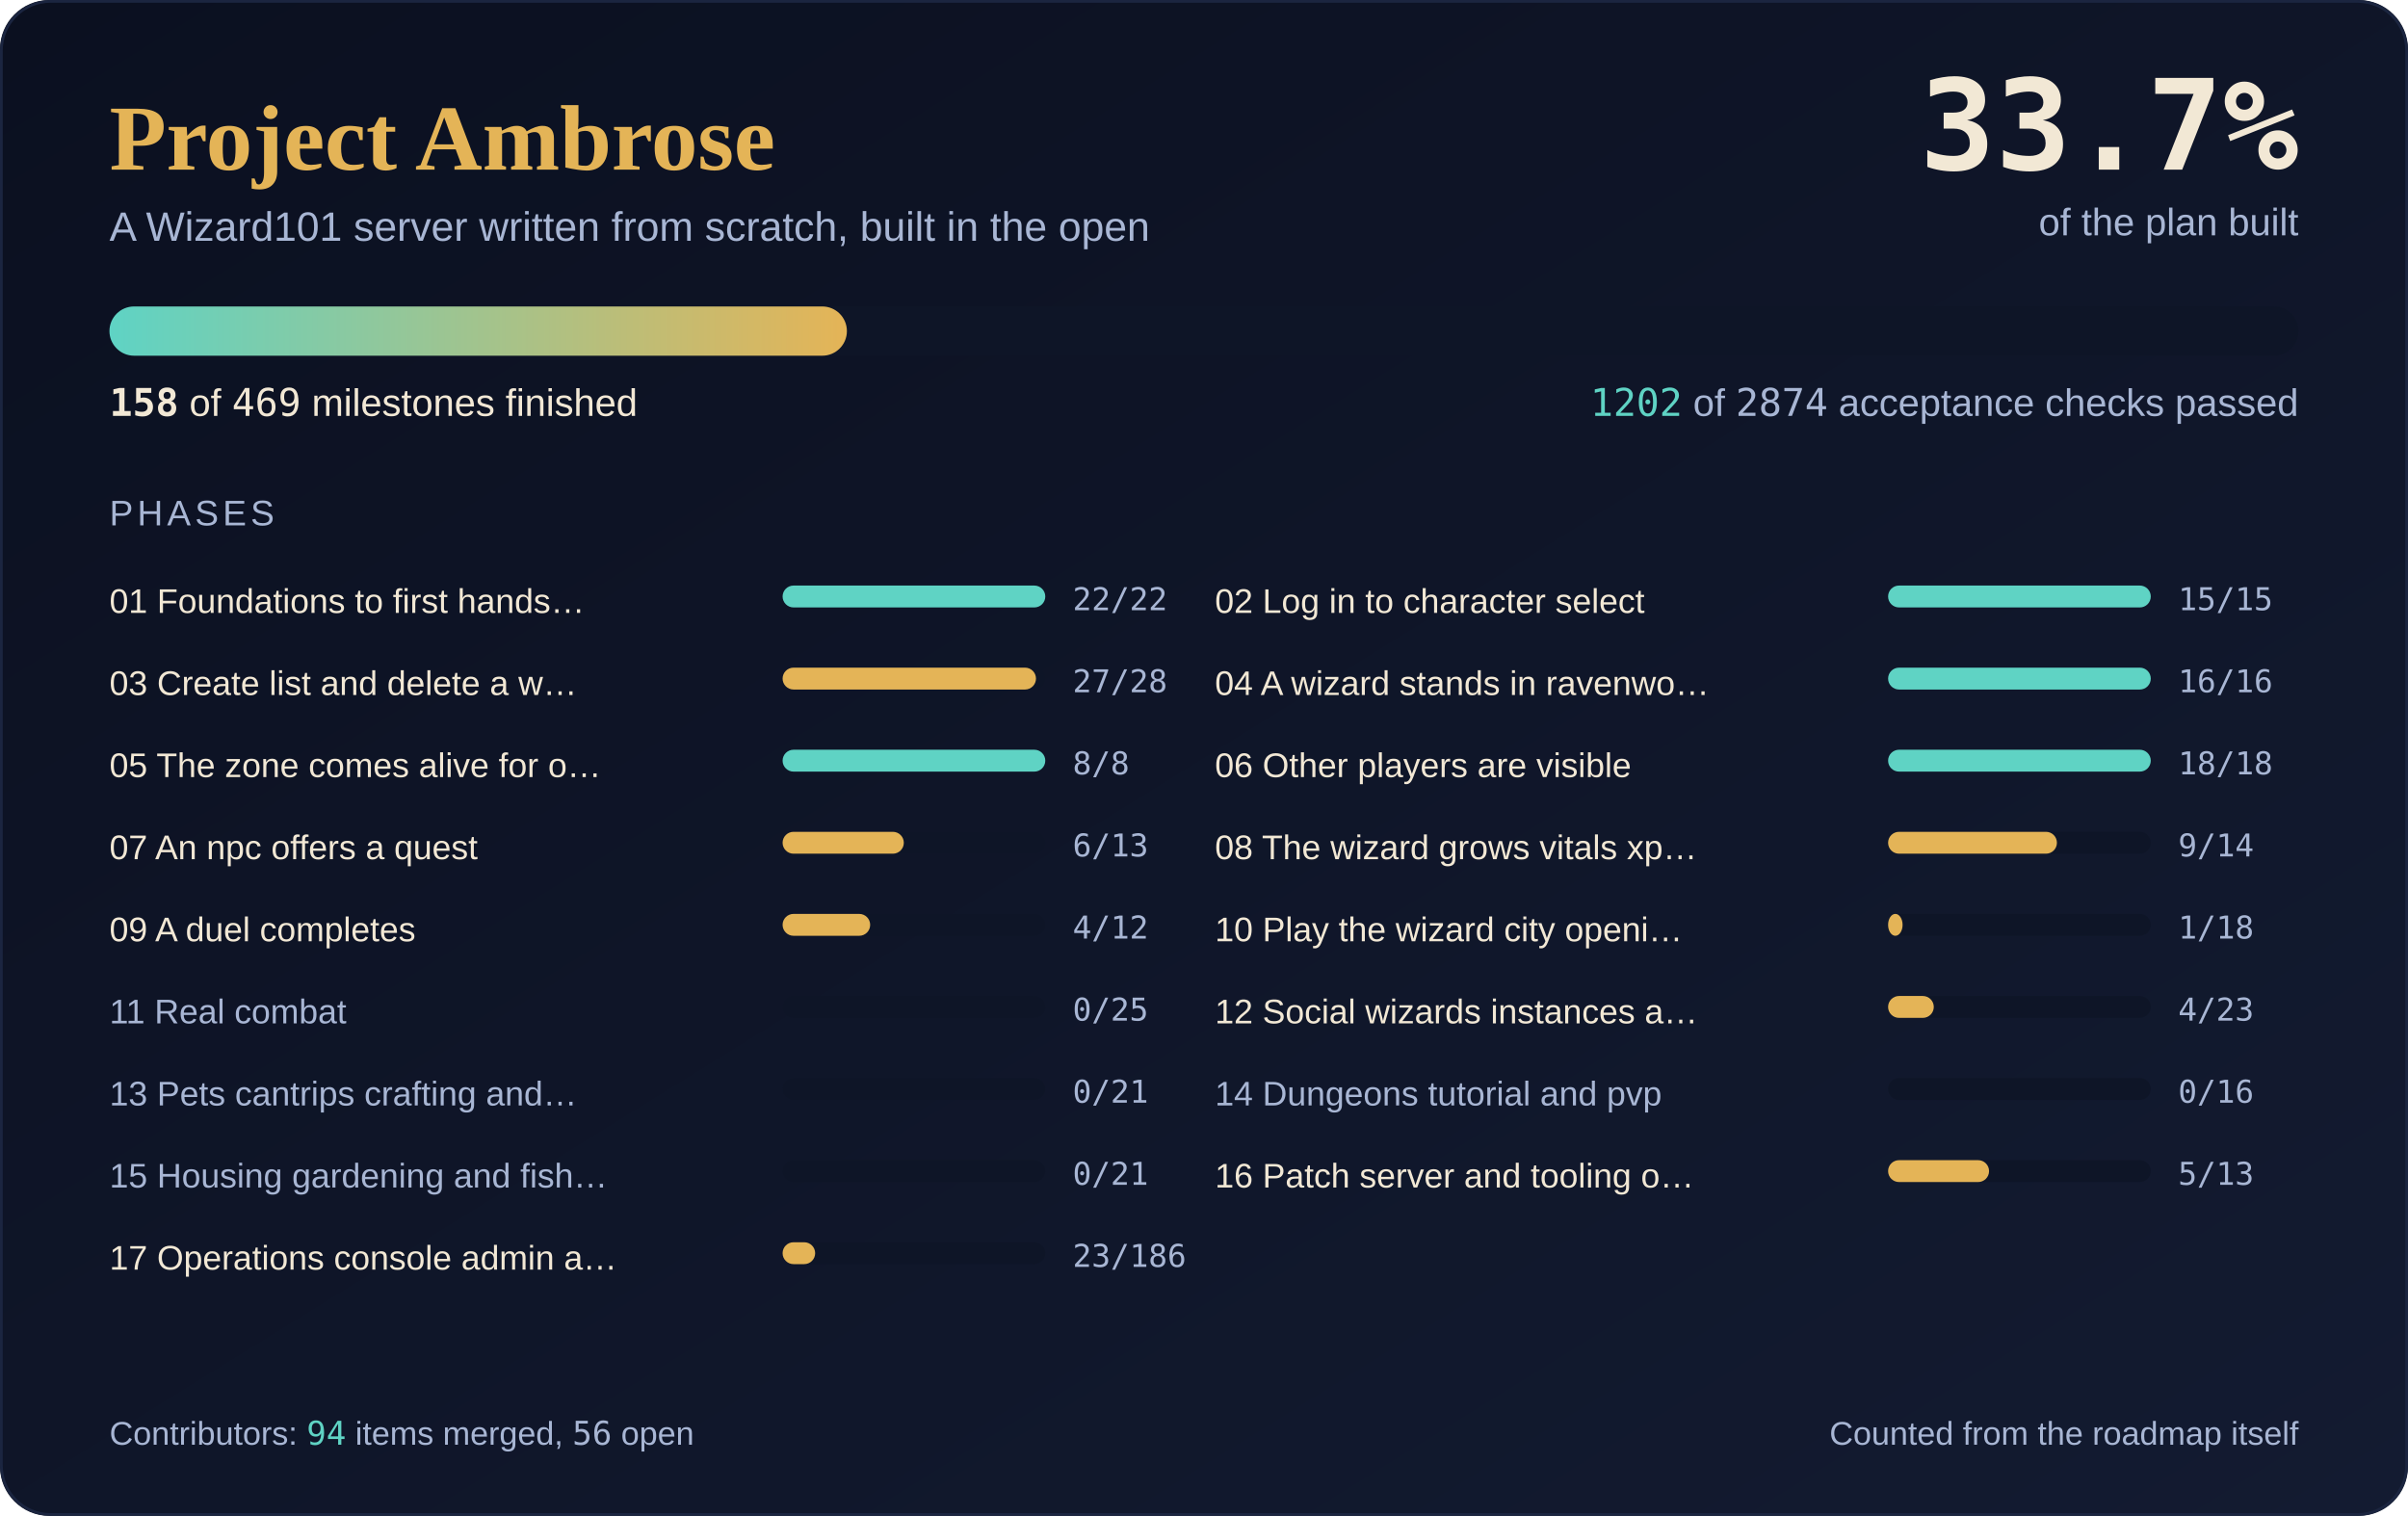
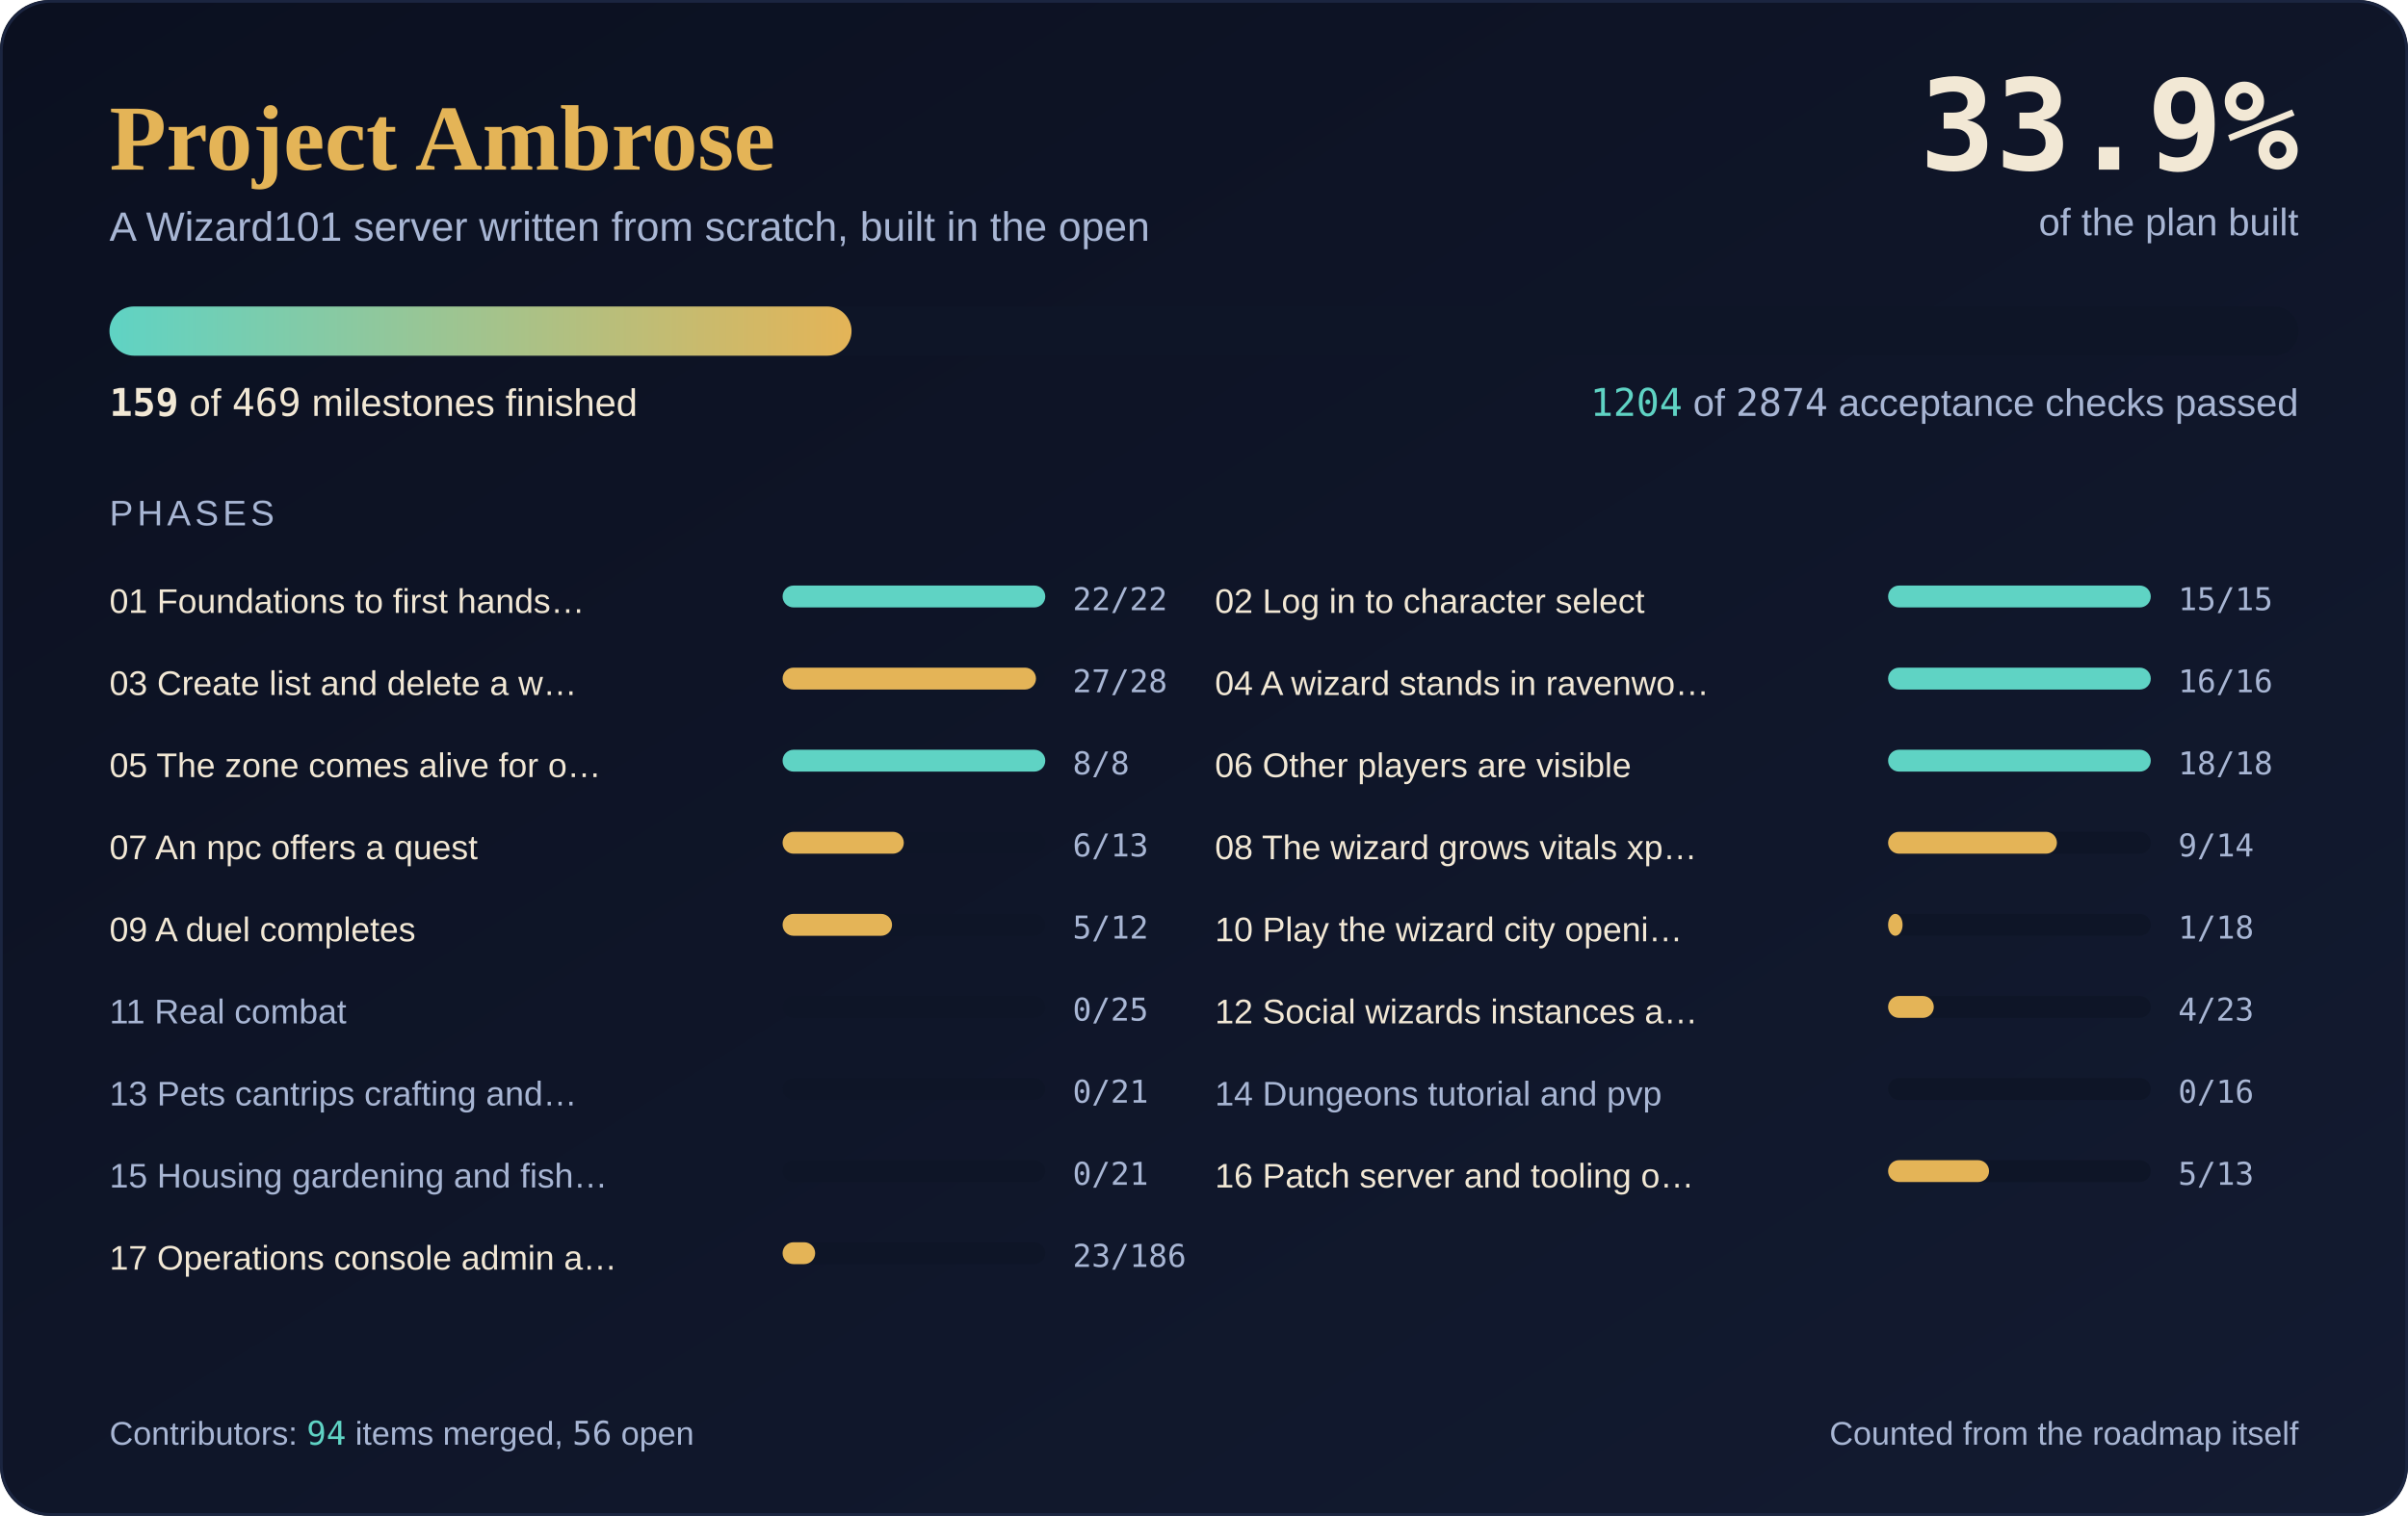
- <svg xmlns="http://www.w3.org/2000/svg" width="880" height="554" viewBox="0 0 880 554" role="img" aria-label="Project Ambrose progress: 158 of 469 milestones complete, 33.7 percent">
+ <svg xmlns="http://www.w3.org/2000/svg" width="880" height="554" viewBox="0 0 880 554" role="img" aria-label="Project Ambrose progress: 159 of 469 milestones complete, 33.9 percent">
  <defs>
    <linearGradient id="sky" x1="0" y1="0" x2="1" y2="1">
      <stop offset="0" stop-color="#0B1020" />
      <stop offset="1" stop-color="#131B31" />
    </linearGradient>
    <linearGradient id="fill" x1="0" y1="0" x2="1" y2="0">
      <stop offset="0" stop-color="#5FD3C4" />
      <stop offset="1" stop-color="#E4B457" />
    </linearGradient>
  </defs>
  <rect width="880" height="554" rx="18" fill="url(#sky)" />
  <rect x="0.5" y="0.5" width="879" height="553" rx="18" fill="none" stroke="#1B2540" />
  <text x="40" y="62" font-family="'Cormorant Garamond', Georgia, 'Times New Roman', serif" font-size="34" font-weight="600" fill="#E4B457">Project Ambrose</text>
  <text x="40" y="88" font-family="Karla, 'Segoe UI', 'Helvetica Neue', Arial, sans-serif" font-size="15" fill="#A8B6D4">A Wizard101 server written from scratch, built in the open</text>
-   <text x="840" y="62" text-anchor="end" font-family="'JetBrains Mono', Consolas, 'DejaVu Sans Mono', monospace" font-size="46" font-weight="700" fill="#F2E8D5">33.7%</text>
+   <text x="840" y="62" text-anchor="end" font-family="'JetBrains Mono', Consolas, 'DejaVu Sans Mono', monospace" font-size="46" font-weight="700" fill="#F2E8D5">33.9%</text>
  <text x="840" y="86" text-anchor="end" font-family="Karla, 'Segoe UI', 'Helvetica Neue', Arial, sans-serif" font-size="14" fill="#A8B6D4">of the plan built</text>
  <rect x="40" y="112" width="800" height="18" rx="9.0" fill="#0E1527" />
-   <rect x="40" y="112" width="269.5" height="18" rx="9.0" fill="url(#fill)" />
+   <rect x="40" y="112" width="271.2" height="18" rx="9.0" fill="url(#fill)" />
  <text x="40" y="152" font-family="Karla, 'Segoe UI', 'Helvetica Neue', Arial, sans-serif" font-size="14" fill="#F2E8D5">
-     <tspan font-family="'JetBrains Mono', Consolas, 'DejaVu Sans Mono', monospace" font-weight="700">158</tspan> of <tspan font-family="'JetBrains Mono', Consolas, 'DejaVu Sans Mono', monospace">469</tspan> milestones finished</text>
+     <tspan font-family="'JetBrains Mono', Consolas, 'DejaVu Sans Mono', monospace" font-weight="700">159</tspan> of <tspan font-family="'JetBrains Mono', Consolas, 'DejaVu Sans Mono', monospace">469</tspan> milestones finished</text>
  <text x="840" y="152" text-anchor="end" font-family="Karla, 'Segoe UI', 'Helvetica Neue', Arial, sans-serif" font-size="14" fill="#A8B6D4">
-     <tspan font-family="'JetBrains Mono', Consolas, 'DejaVu Sans Mono', monospace" fill="#5FD3C4">1202</tspan> of <tspan font-family="'JetBrains Mono', Consolas, 'DejaVu Sans Mono', monospace">2874</tspan> acceptance checks passed</text>
+     <tspan font-family="'JetBrains Mono', Consolas, 'DejaVu Sans Mono', monospace" fill="#5FD3C4">1204</tspan> of <tspan font-family="'JetBrains Mono', Consolas, 'DejaVu Sans Mono', monospace">2874</tspan> acceptance checks passed</text>
  <text x="40" y="192" font-family="Karla, 'Segoe UI', 'Helvetica Neue', Arial, sans-serif" font-size="13" fill="#A8B6D4" letter-spacing="1.5">PHASES</text>
  <text x="40" y="224" font-family="Karla, 'Segoe UI', 'Helvetica Neue', Arial, sans-serif" font-size="12.5" fill="#F2E8D5">01 Foundations to first hands…</text>
  <rect x="286" y="214" width="96" height="8" rx="4.0" fill="#0E1527" />
  <rect x="286" y="214" width="96.0" height="8" rx="4.0" fill="#5FD3C4" />
  <text x="392" y="223" font-family="'JetBrains Mono', Consolas, 'DejaVu Sans Mono', monospace" font-size="11.5" fill="#A8B6D4">22/22</text>
  <text x="444" y="224" font-family="Karla, 'Segoe UI', 'Helvetica Neue', Arial, sans-serif" font-size="12.5" fill="#F2E8D5">02 Log in to character select</text>
  <rect x="690" y="214" width="96" height="8" rx="4.0" fill="#0E1527" />
  <rect x="690" y="214" width="96.0" height="8" rx="4.0" fill="#5FD3C4" />
  <text x="796" y="223" font-family="'JetBrains Mono', Consolas, 'DejaVu Sans Mono', monospace" font-size="11.5" fill="#A8B6D4">15/15</text>
  <text x="40" y="254" font-family="Karla, 'Segoe UI', 'Helvetica Neue', Arial, sans-serif" font-size="12.5" fill="#F2E8D5">03 Create list and delete a w…</text>
  <rect x="286" y="244" width="96" height="8" rx="4.0" fill="#0E1527" />
  <rect x="286" y="244" width="92.6" height="8" rx="4.0" fill="#E4B457" />
  <text x="392" y="253" font-family="'JetBrains Mono', Consolas, 'DejaVu Sans Mono', monospace" font-size="11.5" fill="#A8B6D4">27/28</text>
  <text x="444" y="254" font-family="Karla, 'Segoe UI', 'Helvetica Neue', Arial, sans-serif" font-size="12.5" fill="#F2E8D5">04 A wizard stands in ravenwo…</text>
  <rect x="690" y="244" width="96" height="8" rx="4.0" fill="#0E1527" />
  <rect x="690" y="244" width="96.0" height="8" rx="4.0" fill="#5FD3C4" />
  <text x="796" y="253" font-family="'JetBrains Mono', Consolas, 'DejaVu Sans Mono', monospace" font-size="11.5" fill="#A8B6D4">16/16</text>
  <text x="40" y="284" font-family="Karla, 'Segoe UI', 'Helvetica Neue', Arial, sans-serif" font-size="12.5" fill="#F2E8D5">05 The zone comes alive for o…</text>
  <rect x="286" y="274" width="96" height="8" rx="4.0" fill="#0E1527" />
  <rect x="286" y="274" width="96.0" height="8" rx="4.0" fill="#5FD3C4" />
  <text x="392" y="283" font-family="'JetBrains Mono', Consolas, 'DejaVu Sans Mono', monospace" font-size="11.5" fill="#A8B6D4">8/8</text>
  <text x="444" y="284" font-family="Karla, 'Segoe UI', 'Helvetica Neue', Arial, sans-serif" font-size="12.5" fill="#F2E8D5">06 Other players are visible</text>
  <rect x="690" y="274" width="96" height="8" rx="4.0" fill="#0E1527" />
  <rect x="690" y="274" width="96.0" height="8" rx="4.0" fill="#5FD3C4" />
  <text x="796" y="283" font-family="'JetBrains Mono', Consolas, 'DejaVu Sans Mono', monospace" font-size="11.5" fill="#A8B6D4">18/18</text>
  <text x="40" y="314" font-family="Karla, 'Segoe UI', 'Helvetica Neue', Arial, sans-serif" font-size="12.5" fill="#F2E8D5">07 An npc offers a quest</text>
  <rect x="286" y="304" width="96" height="8" rx="4.0" fill="#0E1527" />
  <rect x="286" y="304" width="44.3" height="8" rx="4.0" fill="#E4B457" />
  <text x="392" y="313" font-family="'JetBrains Mono', Consolas, 'DejaVu Sans Mono', monospace" font-size="11.5" fill="#A8B6D4">6/13</text>
  <text x="444" y="314" font-family="Karla, 'Segoe UI', 'Helvetica Neue', Arial, sans-serif" font-size="12.5" fill="#F2E8D5">08 The wizard grows vitals xp…</text>
  <rect x="690" y="304" width="96" height="8" rx="4.0" fill="#0E1527" />
  <rect x="690" y="304" width="61.7" height="8" rx="4.0" fill="#E4B457" />
  <text x="796" y="313" font-family="'JetBrains Mono', Consolas, 'DejaVu Sans Mono', monospace" font-size="11.5" fill="#A8B6D4">9/14</text>
  <text x="40" y="344" font-family="Karla, 'Segoe UI', 'Helvetica Neue', Arial, sans-serif" font-size="12.5" fill="#F2E8D5">09 A duel completes</text>
  <rect x="286" y="334" width="96" height="8" rx="4.0" fill="#0E1527" />
-   <rect x="286" y="334" width="32.0" height="8" rx="4.0" fill="#E4B457" />
-   <text x="392" y="343" font-family="'JetBrains Mono', Consolas, 'DejaVu Sans Mono', monospace" font-size="11.5" fill="#A8B6D4">4/12</text>
+   <rect x="286" y="334" width="40.0" height="8" rx="4.0" fill="#E4B457" />
+   <text x="392" y="343" font-family="'JetBrains Mono', Consolas, 'DejaVu Sans Mono', monospace" font-size="11.5" fill="#A8B6D4">5/12</text>
  <text x="444" y="344" font-family="Karla, 'Segoe UI', 'Helvetica Neue', Arial, sans-serif" font-size="12.5" fill="#F2E8D5">10 Play the wizard city openi…</text>
  <rect x="690" y="334" width="96" height="8" rx="4.0" fill="#0E1527" />
  <rect x="690" y="334" width="5.3" height="8" rx="4.0" fill="#E4B457" />
  <text x="796" y="343" font-family="'JetBrains Mono', Consolas, 'DejaVu Sans Mono', monospace" font-size="11.5" fill="#A8B6D4">1/18</text>
  <text x="40" y="374" font-family="Karla, 'Segoe UI', 'Helvetica Neue', Arial, sans-serif" font-size="12.5" fill="#A8B6D4">11 Real combat</text>
  <rect x="286" y="364" width="96" height="8" rx="4.0" fill="#0E1527" />
  <text x="392" y="373" font-family="'JetBrains Mono', Consolas, 'DejaVu Sans Mono', monospace" font-size="11.5" fill="#A8B6D4">0/25</text>
  <text x="444" y="374" font-family="Karla, 'Segoe UI', 'Helvetica Neue', Arial, sans-serif" font-size="12.5" fill="#F2E8D5">12 Social wizards instances a…</text>
  <rect x="690" y="364" width="96" height="8" rx="4.0" fill="#0E1527" />
  <rect x="690" y="364" width="16.7" height="8" rx="4.0" fill="#E4B457" />
  <text x="796" y="373" font-family="'JetBrains Mono', Consolas, 'DejaVu Sans Mono', monospace" font-size="11.5" fill="#A8B6D4">4/23</text>
  <text x="40" y="404" font-family="Karla, 'Segoe UI', 'Helvetica Neue', Arial, sans-serif" font-size="12.5" fill="#A8B6D4">13 Pets cantrips crafting and…</text>
  <rect x="286" y="394" width="96" height="8" rx="4.0" fill="#0E1527" />
  <text x="392" y="403" font-family="'JetBrains Mono', Consolas, 'DejaVu Sans Mono', monospace" font-size="11.5" fill="#A8B6D4">0/21</text>
  <text x="444" y="404" font-family="Karla, 'Segoe UI', 'Helvetica Neue', Arial, sans-serif" font-size="12.5" fill="#A8B6D4">14 Dungeons tutorial and pvp</text>
  <rect x="690" y="394" width="96" height="8" rx="4.0" fill="#0E1527" />
  <text x="796" y="403" font-family="'JetBrains Mono', Consolas, 'DejaVu Sans Mono', monospace" font-size="11.5" fill="#A8B6D4">0/16</text>
  <text x="40" y="434" font-family="Karla, 'Segoe UI', 'Helvetica Neue', Arial, sans-serif" font-size="12.5" fill="#A8B6D4">15 Housing gardening and fish…</text>
  <rect x="286" y="424" width="96" height="8" rx="4.0" fill="#0E1527" />
  <text x="392" y="433" font-family="'JetBrains Mono', Consolas, 'DejaVu Sans Mono', monospace" font-size="11.5" fill="#A8B6D4">0/21</text>
  <text x="444" y="434" font-family="Karla, 'Segoe UI', 'Helvetica Neue', Arial, sans-serif" font-size="12.5" fill="#F2E8D5">16 Patch server and tooling o…</text>
  <rect x="690" y="424" width="96" height="8" rx="4.0" fill="#0E1527" />
  <rect x="690" y="424" width="36.9" height="8" rx="4.0" fill="#E4B457" />
  <text x="796" y="433" font-family="'JetBrains Mono', Consolas, 'DejaVu Sans Mono', monospace" font-size="11.5" fill="#A8B6D4">5/13</text>
  <text x="40" y="464" font-family="Karla, 'Segoe UI', 'Helvetica Neue', Arial, sans-serif" font-size="12.5" fill="#F2E8D5">17 Operations console admin a…</text>
  <rect x="286" y="454" width="96" height="8" rx="4.0" fill="#0E1527" />
  <rect x="286" y="454" width="11.9" height="8" rx="4.0" fill="#E4B457" />
  <text x="392" y="463" font-family="'JetBrains Mono', Consolas, 'DejaVu Sans Mono', monospace" font-size="11.5" fill="#A8B6D4">23/186</text>
  <text x="40" y="528" font-family="Karla, 'Segoe UI', 'Helvetica Neue', Arial, sans-serif" font-size="12" fill="#A8B6D4">Contributors: <tspan font-family="'JetBrains Mono', Consolas, 'DejaVu Sans Mono', monospace" fill="#5FD3C4">94</tspan> items merged, <tspan font-family="'JetBrains Mono', Consolas, 'DejaVu Sans Mono', monospace">56</tspan> open</text>
  <text x="840" y="528" text-anchor="end" font-family="Karla, 'Segoe UI', 'Helvetica Neue', Arial, sans-serif" font-size="12" fill="#A8B6D4">Counted from the roadmap itself</text>
</svg>
